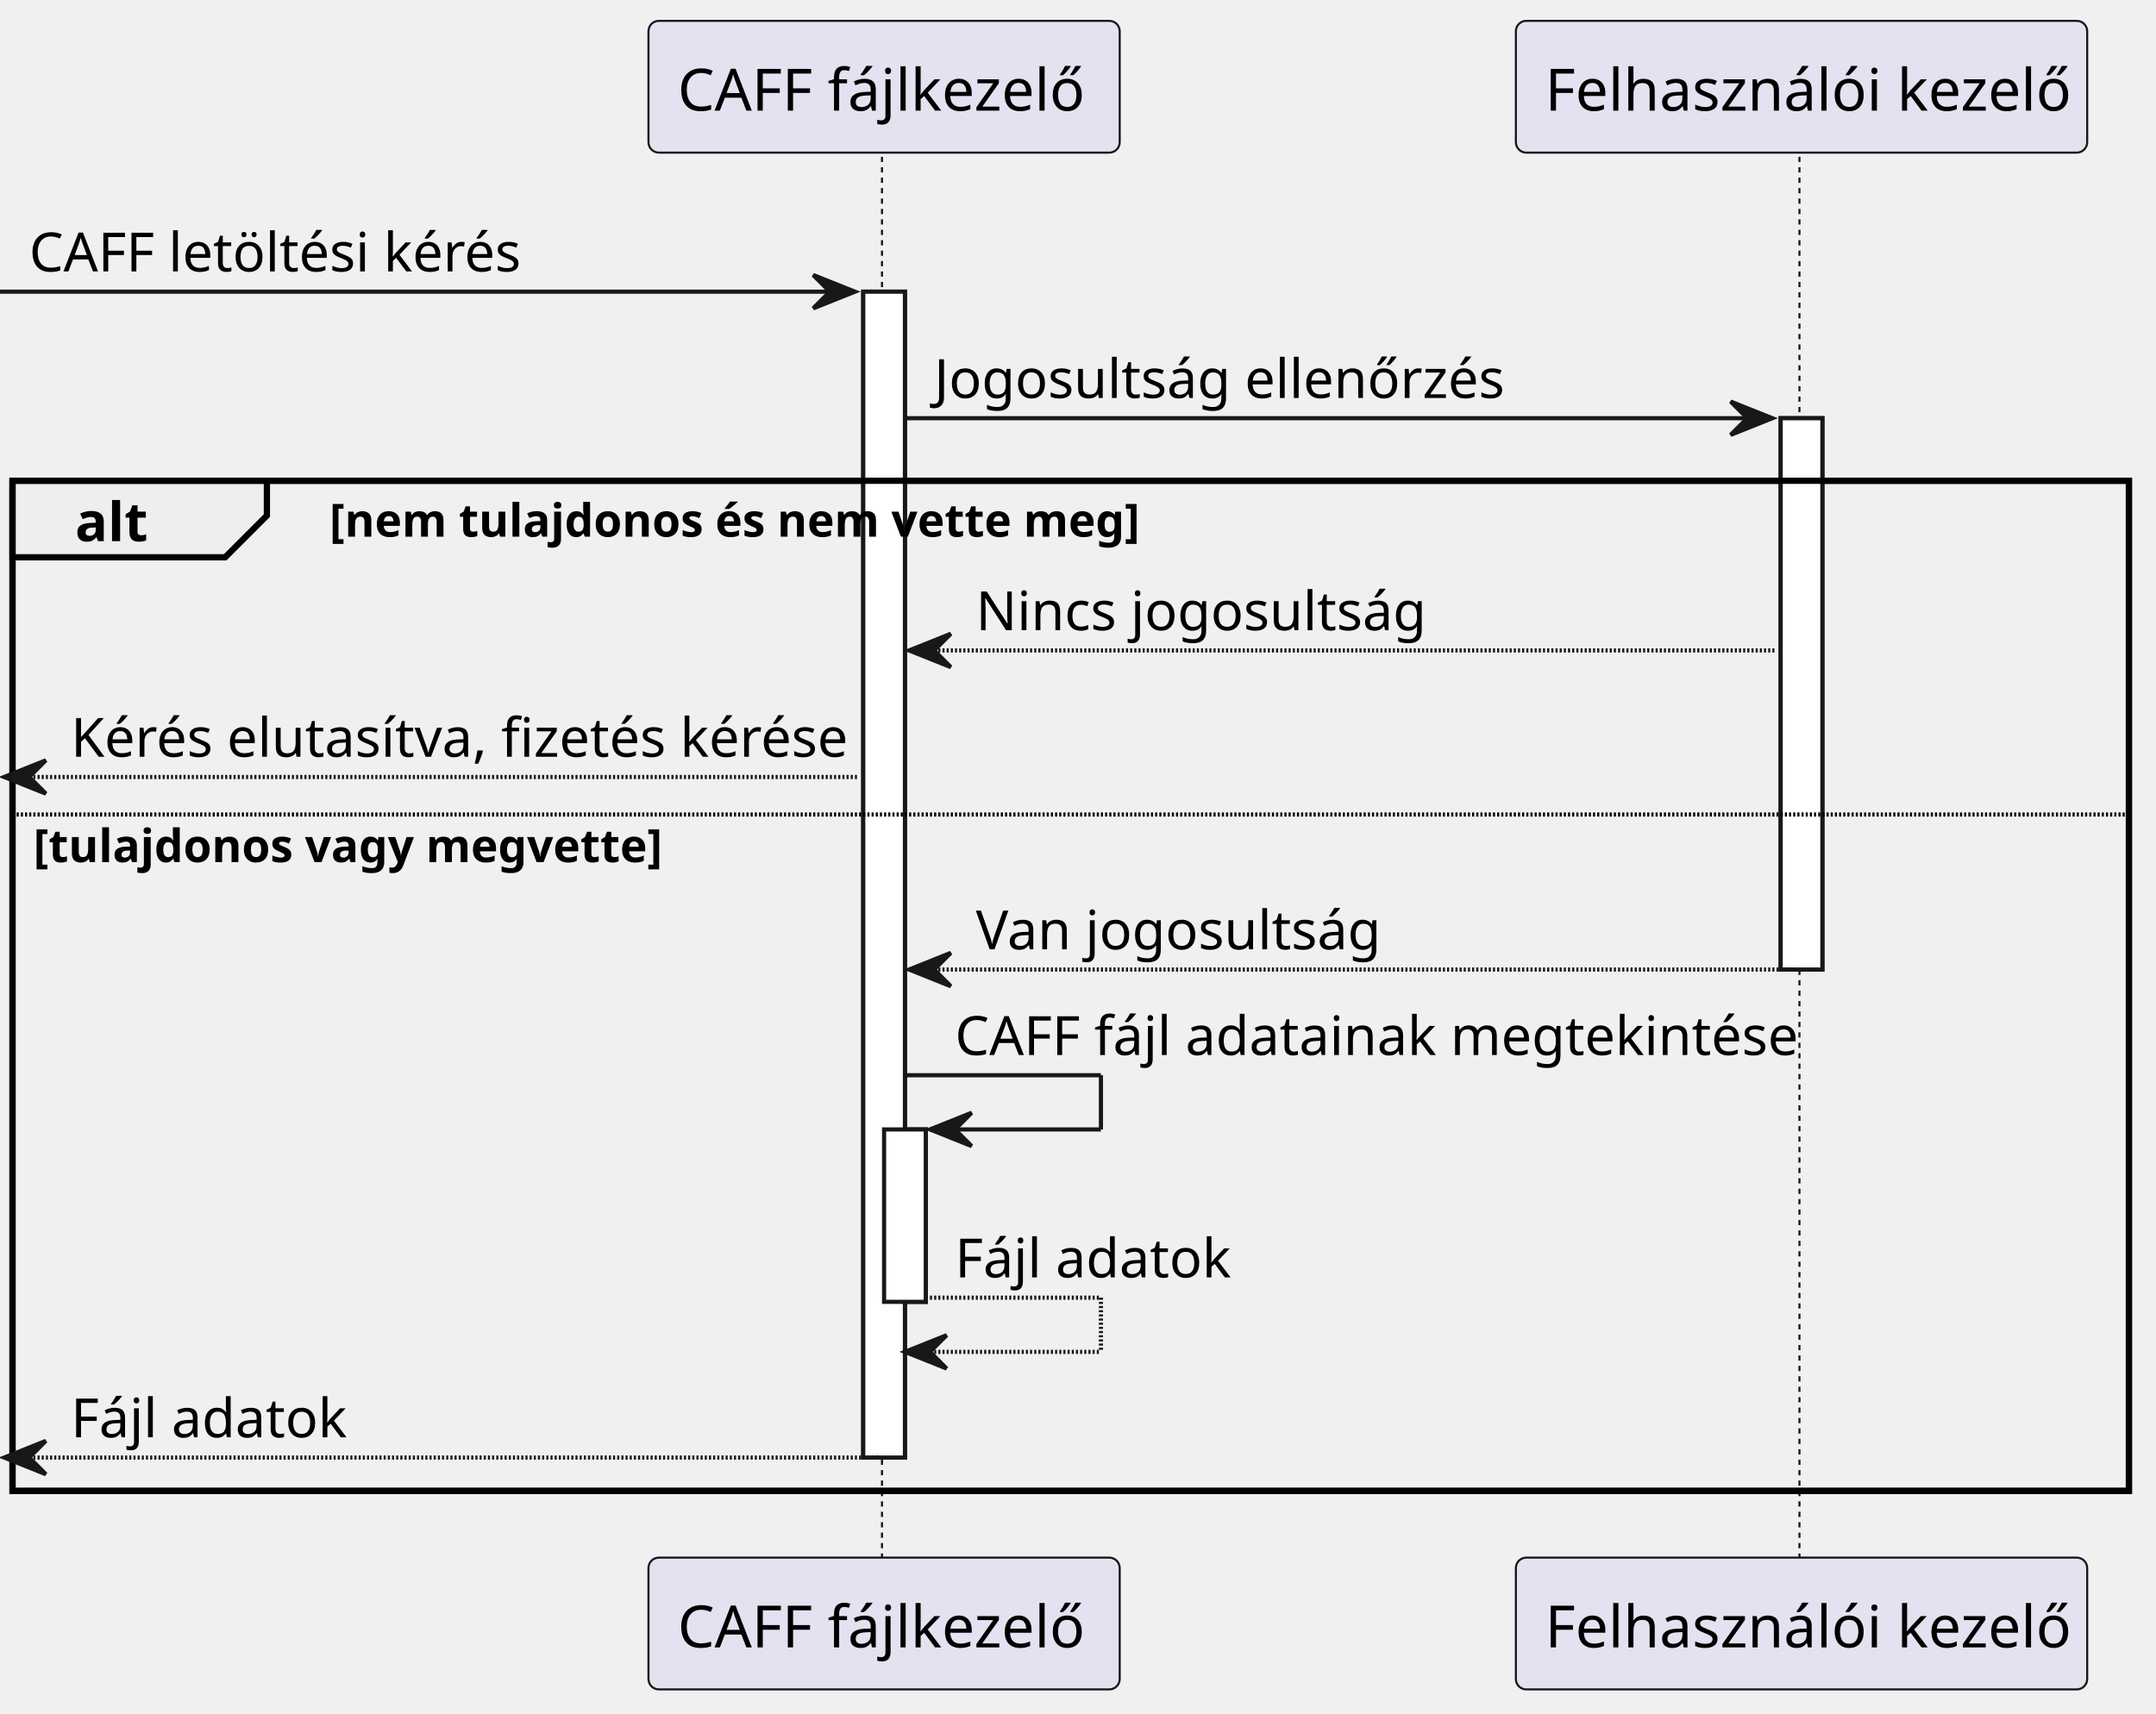
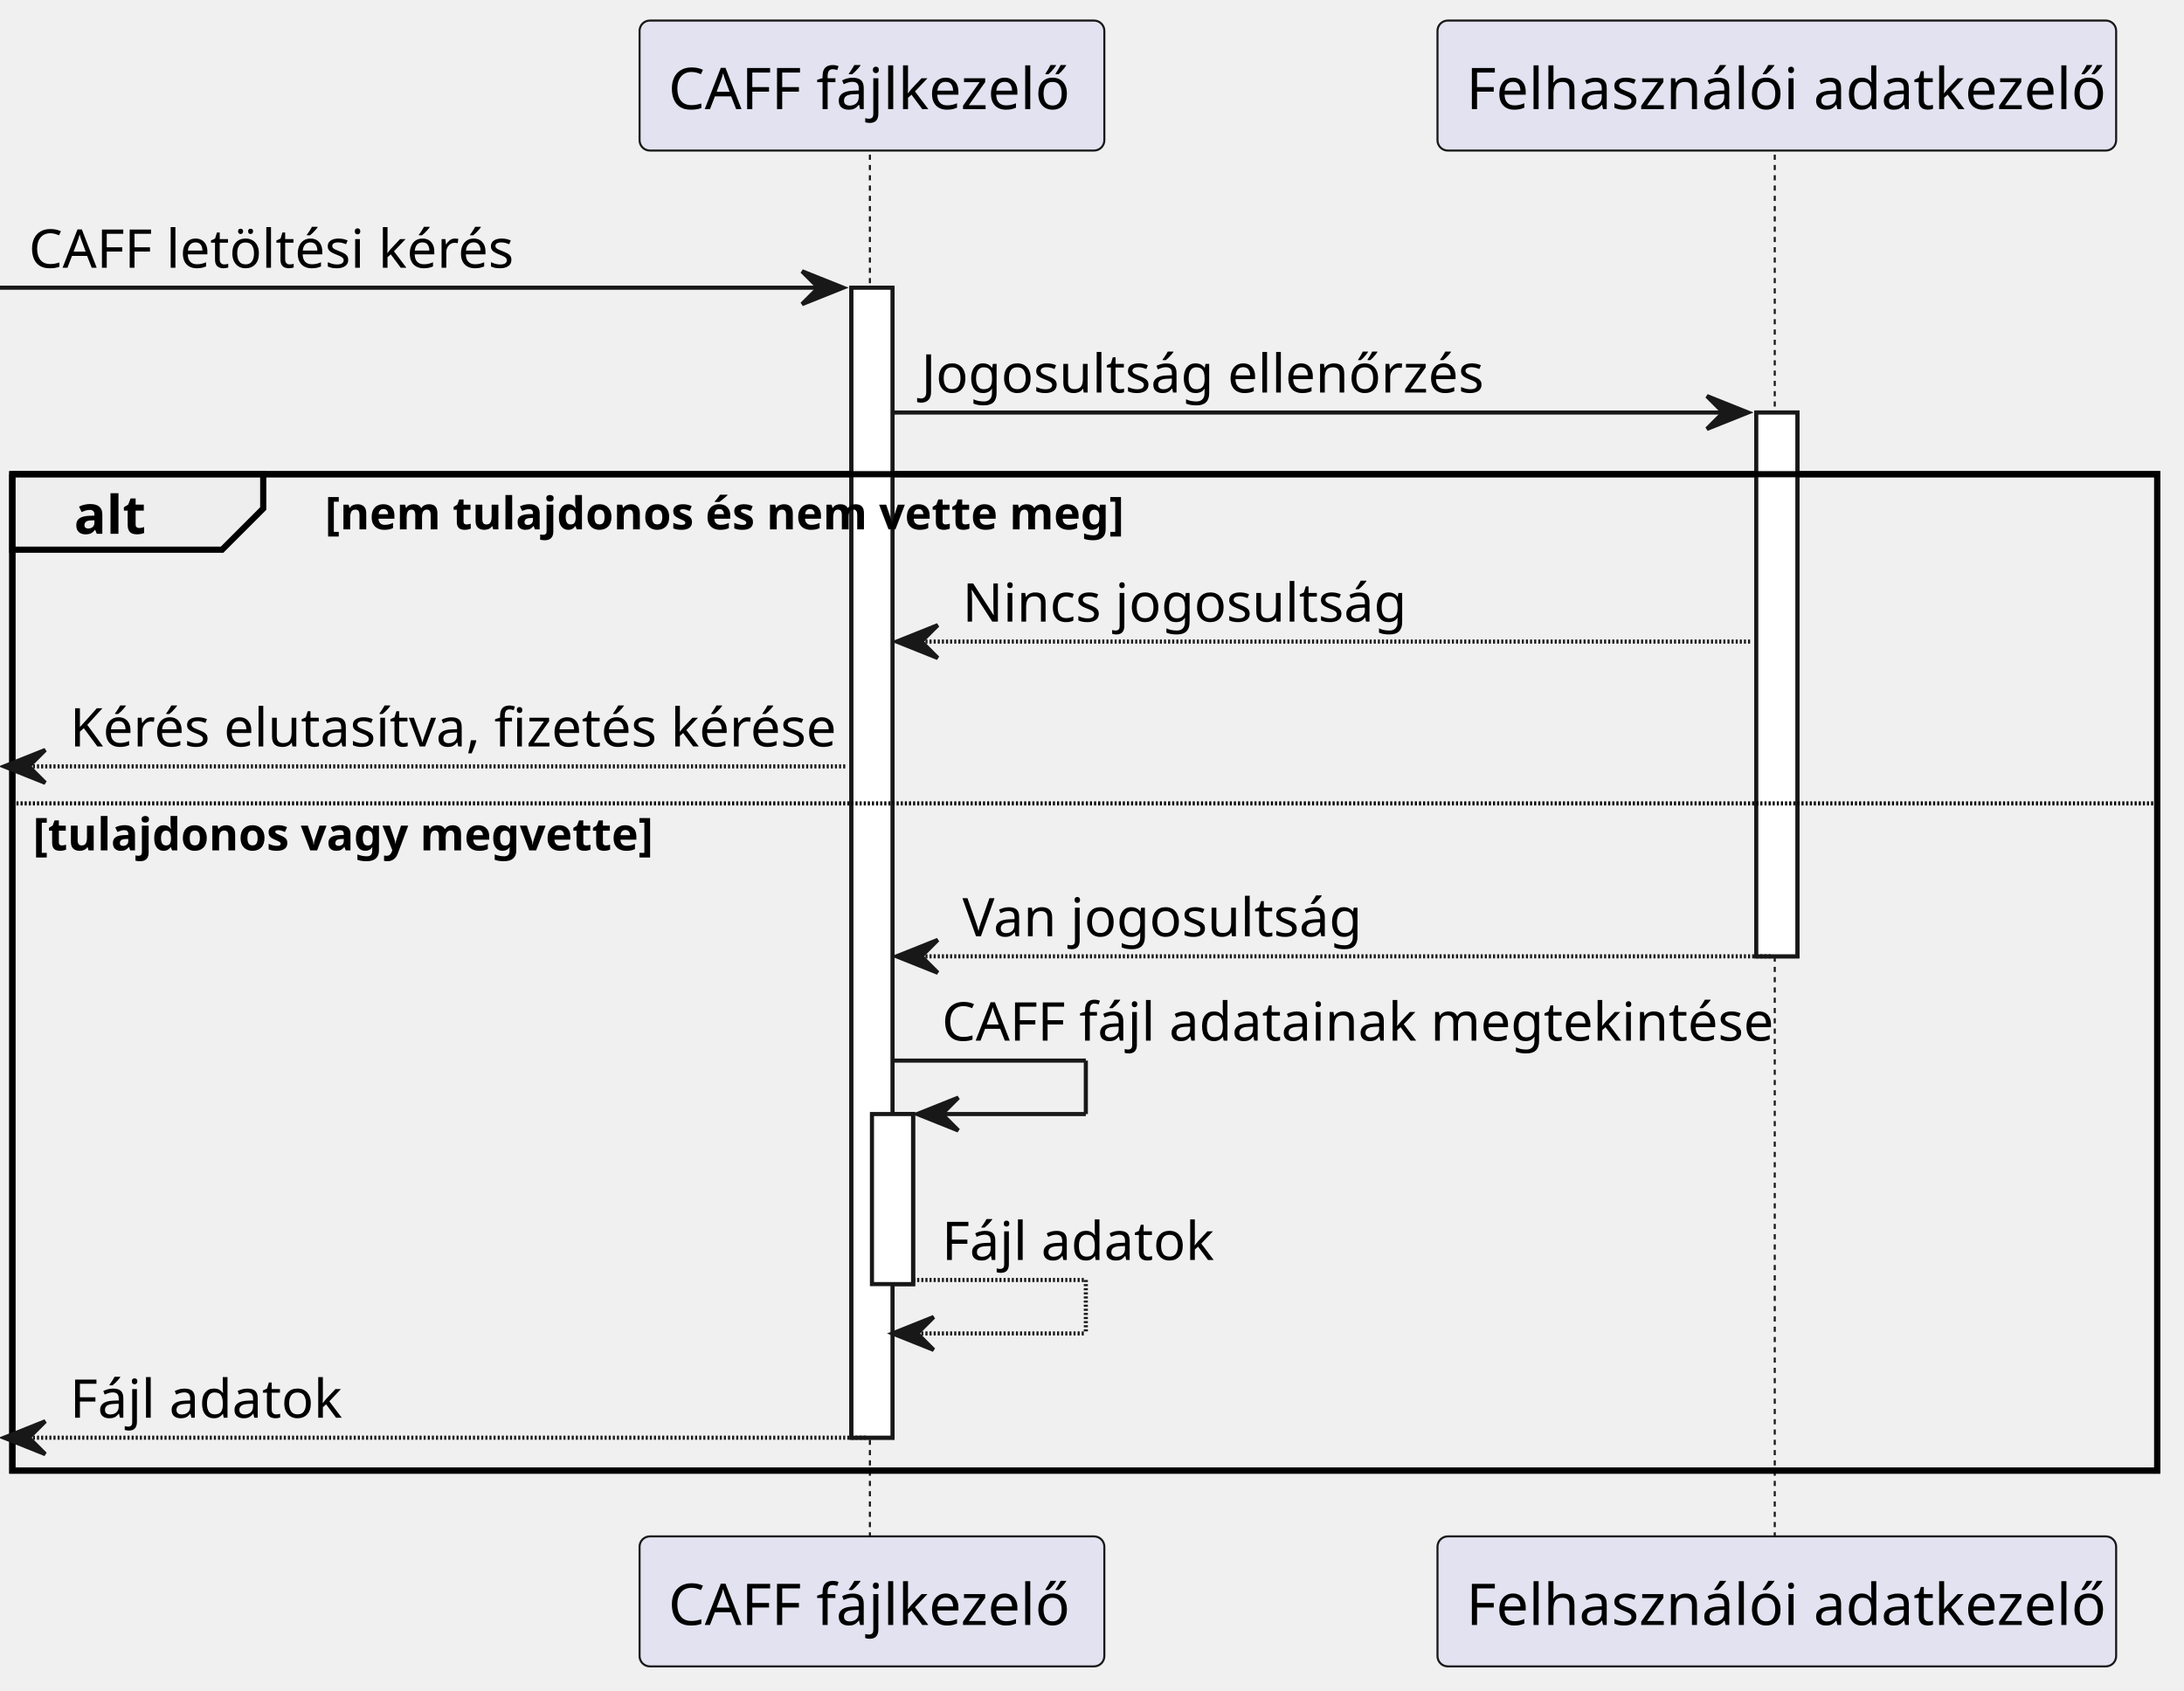
- <svg xmlns="http://www.w3.org/2000/svg" contentStyleType="text/css" height="1644px" preserveAspectRatio="none" style="width:2068px;height:1644px;background:#FFFFFF;" version="1.1" viewBox="0 0 2068 1644" width="2068px" zoomAndPan="magnify">
+ <svg xmlns="http://www.w3.org/2000/svg" contentStyleType="text/css" height="1644px" preserveAspectRatio="none" style="width:2124px;height:1644px;background:#FFFFFF;" version="1.1" viewBox="0 0 2124 1644" width="2124px" zoomAndPan="magnify">
  <defs />
  <g>
    <rect fill="#FFFFFF" height="1118.594" style="stroke:#181818;stroke-width:4.0;" width="40" x="828" y="279.844" />
    <rect fill="#FFFFFF" height="165.406" style="stroke:#181818;stroke-width:4.0;" width="40" x="848" y="1083.625" />
    <rect fill="#FFFFFF" height="528.969" style="stroke:#181818;stroke-width:4.0;" width="40" x="1708" y="401.25" />
-     <rect fill="none" height="969.188" style="stroke:#000000;stroke-width:6.0;" width="2030" x="12" y="461.25" />
+     <rect fill="none" height="969.188" style="stroke:#000000;stroke-width:6.0;" width="2086" x="12" y="461.25" />
    <line style="stroke:#181818;stroke-width:2.0;stroke-dasharray:5.0,5.0;" x1="846" x2="846" y1="150.438" y2="1498.438" />
    <line style="stroke:#181818;stroke-width:2.0;stroke-dasharray:5.0,5.0;" x1="1726" x2="1726" y1="150.438" y2="1498.438" />
    <rect fill="#E2E2F0" height="126.438" rx="10" ry="10" style="stroke:#181818;stroke-width:2.0;" width="452" x="622" y="20" />
    <text fill="#000000" font-family="sans-serif" font-size="56" lengthAdjust="spacing" textLength="396" x="650" y="106.133">CAFF fájlkezelő</text>
    <rect fill="#E2E2F0" height="126.438" rx="10" ry="10" style="stroke:#181818;stroke-width:2.0;" width="452" x="622" y="1494.438" />
    <text fill="#000000" font-family="sans-serif" font-size="56" lengthAdjust="spacing" textLength="396" x="650" y="1580.57">CAFF fájlkezelő</text>
-     <rect fill="#E2E2F0" height="126.438" rx="10" ry="10" style="stroke:#181818;stroke-width:2.0;" width="548" x="1454" y="20" />
-     <text fill="#000000" font-family="sans-serif" font-size="56" lengthAdjust="spacing" textLength="492" x="1482" y="106.133">Felhasználói kezelő</text>
-     <rect fill="#E2E2F0" height="126.438" rx="10" ry="10" style="stroke:#181818;stroke-width:2.0;" width="548" x="1454" y="1494.438" />
-     <text fill="#000000" font-family="sans-serif" font-size="56" lengthAdjust="spacing" textLength="492" x="1482" y="1580.57">Felhasználói kezelő</text>
+     <rect fill="#E2E2F0" height="126.438" rx="10" ry="10" style="stroke:#181818;stroke-width:2.0;" width="660" x="1398" y="20" />
+     <text fill="#000000" font-family="sans-serif" font-size="56" lengthAdjust="spacing" textLength="604" x="1426" y="106.133">Felhasználói adatkezelő</text>
+     <rect fill="#E2E2F0" height="126.438" rx="10" ry="10" style="stroke:#181818;stroke-width:2.0;" width="660" x="1398" y="1494.438" />
+     <text fill="#000000" font-family="sans-serif" font-size="56" lengthAdjust="spacing" textLength="604" x="1426" y="1580.57">Felhasználói adatkezelő</text>
    <rect fill="#FFFFFF" height="1118.594" style="stroke:#181818;stroke-width:4.0;" width="40" x="828" y="279.844" />
    <rect fill="#FFFFFF" height="165.406" style="stroke:#181818;stroke-width:4.0;" width="40" x="848" y="1083.625" />
    <rect fill="#FFFFFF" height="528.969" style="stroke:#181818;stroke-width:4.0;" width="40" x="1708" y="401.25" />
    <polygon fill="#181818" points="780,263.844,820,279.844,780,295.844,796,279.844" style="stroke:#181818;stroke-width:4.0;" />
    <line style="stroke:#181818;stroke-width:4.0;" x1="0" x2="804" y1="279.844" y2="279.844" />
    <text fill="#000000" font-family="sans-serif" font-size="52" lengthAdjust="spacing" textLength="476" x="28" y="260.418">CAFF letöltési kérés</text>
    <polygon fill="#181818" points="1660,385.25,1700,401.25,1660,417.25,1676,401.25" style="stroke:#181818;stroke-width:4.0;" />
    <line style="stroke:#181818;stroke-width:4.0;" x1="868" x2="1684" y1="401.25" y2="401.25" />
    <text fill="#000000" font-family="sans-serif" font-size="52" lengthAdjust="spacing" textLength="528" x="896" y="381.824">Jogosultság ellenőrzés</text>
    <path d="M12,461.25 L256,461.25 L256,494.656 L216,534.656 L12,534.656 L12,461.25 " fill="#EEEEEE" style="stroke:#000000;stroke-width:6.0;" />
-     <rect fill="none" height="969.188" style="stroke:#000000;stroke-width:6.0;" width="2030" x="12" y="461.25" />
+     <rect fill="none" height="969.188" style="stroke:#000000;stroke-width:6.0;" width="2086" x="12" y="461.25" />
    <text fill="#000000" font-family="sans-serif" font-size="52" font-weight="bold" lengthAdjust="spacing" textLength="64" x="72" y="519.231">alt</text>
    <text fill="#000000" font-family="sans-serif" font-size="44" font-weight="bold" lengthAdjust="spacing" textLength="792" x="316" y="514.926">[nem tulajdonos és nem vette meg]</text>
    <polygon fill="#181818" points="912,608.062,872,624.062,912,640.062,896,624.062" style="stroke:#181818;stroke-width:4.0;" />
    <line style="stroke:#181818;stroke-width:4.0;stroke-dasharray:2.0,2.0;" x1="888" x2="1704" y1="624.062" y2="624.062" />
    <text fill="#000000" font-family="sans-serif" font-size="52" lengthAdjust="spacing" textLength="412" x="936" y="604.637">Nincs jogosultság</text>
    <polygon fill="#181818" points="44,729.469,4,745.469,44,761.469,28,745.469" style="stroke:#181818;stroke-width:4.0;" />
    <line style="stroke:#181818;stroke-width:4.0;stroke-dasharray:2.0,2.0;" x1="20" x2="824" y1="745.469" y2="745.469" />
    <text fill="#000000" font-family="sans-serif" font-size="52" lengthAdjust="spacing" textLength="724" x="68" y="726.043">Kérés elutasítva, fizetés kérése</text>
-     <line style="stroke:#000000;stroke-width:4.0;stroke-dasharray:2.0,2.0;" x1="12" x2="2042" y1="781.469" y2="781.469" />
+     <line style="stroke:#000000;stroke-width:4.0;stroke-dasharray:2.0,2.0;" x1="12" x2="2098" y1="781.469" y2="781.469" />
    <text fill="#000000" font-family="sans-serif" font-size="44" font-weight="bold" lengthAdjust="spacing" textLength="600" x="32" y="827.144">[tulajdonos vagy megvette]</text>
    <polygon fill="#181818" points="912,914.219,872,930.219,912,946.219,896,930.219" style="stroke:#181818;stroke-width:4.0;" />
    <line style="stroke:#181818;stroke-width:4.0;stroke-dasharray:2.0,2.0;" x1="888" x2="1724" y1="930.219" y2="930.219" />
    <text fill="#000000" font-family="sans-serif" font-size="52" lengthAdjust="spacing" textLength="372" x="936" y="910.793">Van jogosultság</text>
    <line style="stroke:#181818;stroke-width:4.0;" x1="868" x2="1056" y1="1031.625" y2="1031.625" />
    <line style="stroke:#181818;stroke-width:4.0;" x1="1056" x2="1056" y1="1031.625" y2="1083.625" />
    <line style="stroke:#181818;stroke-width:4.0;" x1="892" x2="1056" y1="1083.625" y2="1083.625" />
    <polygon fill="#181818" points="932,1067.625,892,1083.625,932,1099.625,916,1083.625" style="stroke:#181818;stroke-width:4.0;" />
    <text fill="#000000" font-family="sans-serif" font-size="52" lengthAdjust="spacing" textLength="784" x="916" y="1012.199">CAFF fájl adatainak megtekintése</text>
    <line style="stroke:#181818;stroke-width:4.0;stroke-dasharray:2.0,2.0;" x1="888" x2="1056" y1="1245.031" y2="1245.031" />
    <line style="stroke:#181818;stroke-width:4.0;stroke-dasharray:2.0,2.0;" x1="1056" x2="1056" y1="1245.031" y2="1297.031" />
    <line style="stroke:#181818;stroke-width:4.0;stroke-dasharray:2.0,2.0;" x1="868" x2="1056" y1="1297.031" y2="1297.031" />
    <polygon fill="#181818" points="908,1281.031,868,1297.031,908,1313.031,892,1297.031" style="stroke:#181818;stroke-width:4.0;" />
    <text fill="#000000" font-family="sans-serif" font-size="52" lengthAdjust="spacing" textLength="256" x="916" y="1225.605">Fájl adatok</text>
    <polygon fill="#181818" points="44,1382.438,4,1398.438,44,1414.438,28,1398.438" style="stroke:#181818;stroke-width:4.0;" />
    <line style="stroke:#181818;stroke-width:4.0;stroke-dasharray:2.0,2.0;" x1="20" x2="844" y1="1398.438" y2="1398.438" />
    <text fill="#000000" font-family="sans-serif" font-size="52" lengthAdjust="spacing" textLength="256" x="68" y="1379.012">Fájl adatok</text>
  </g>
</svg>
